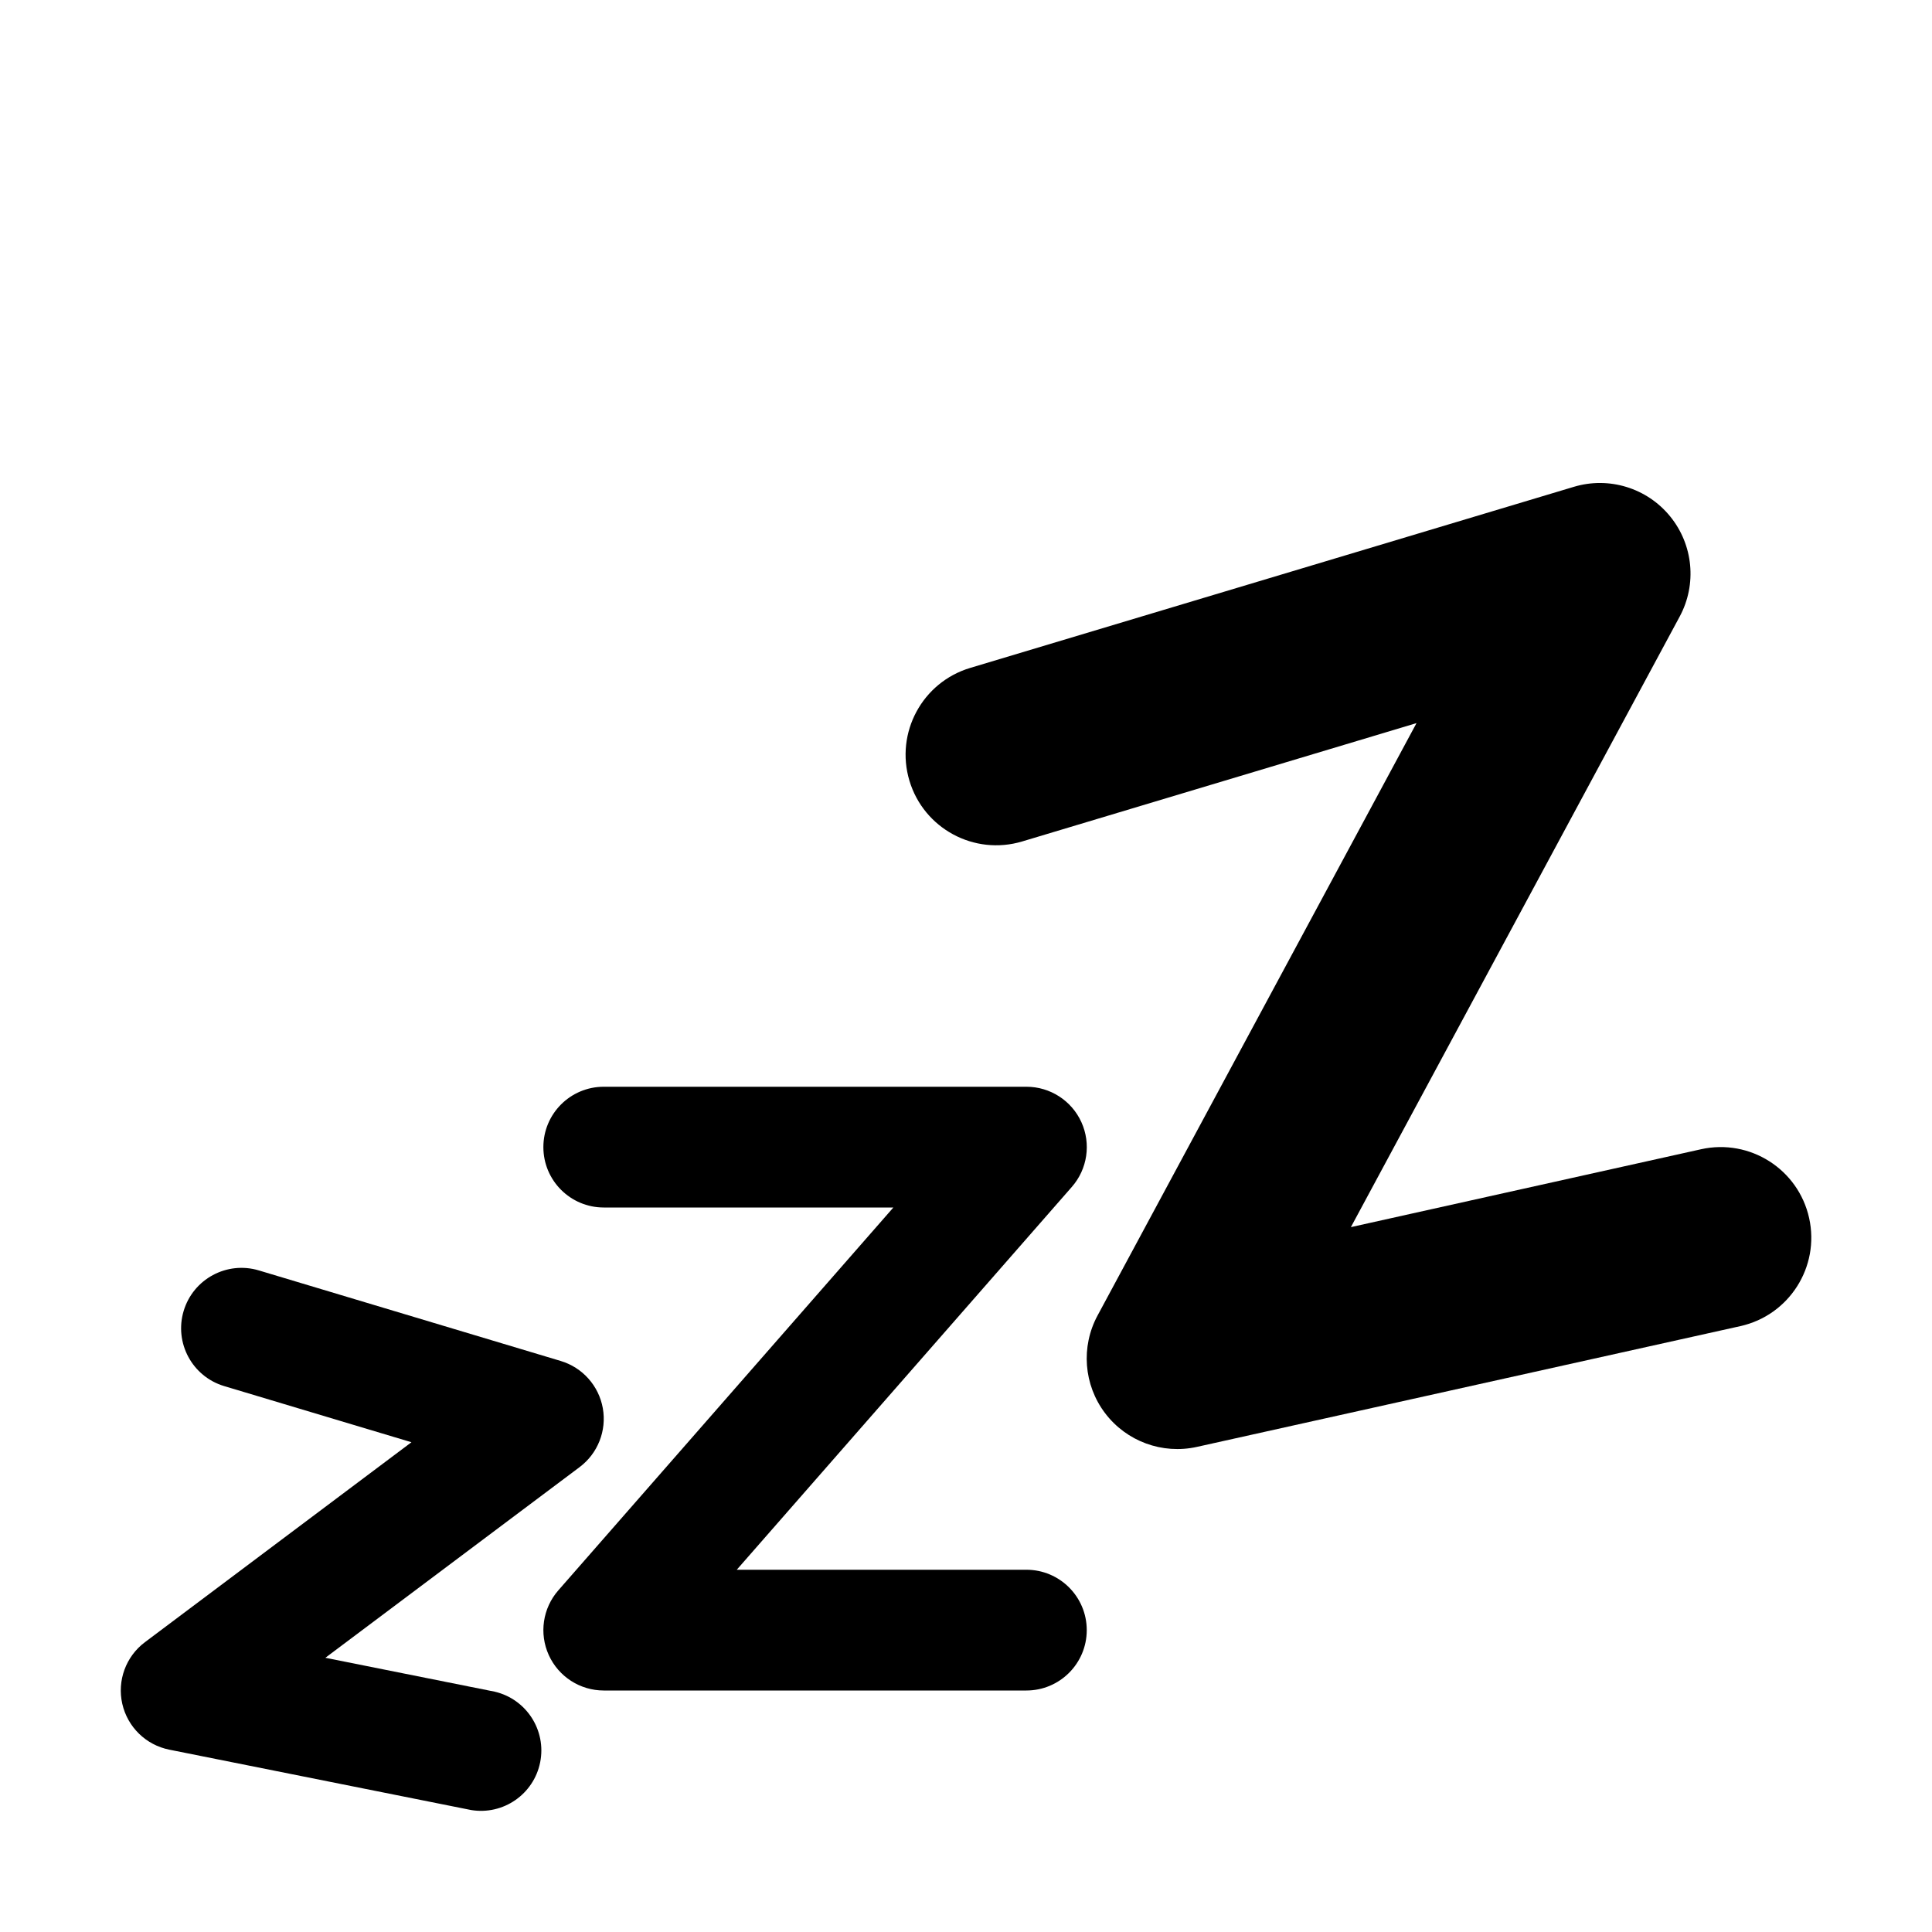
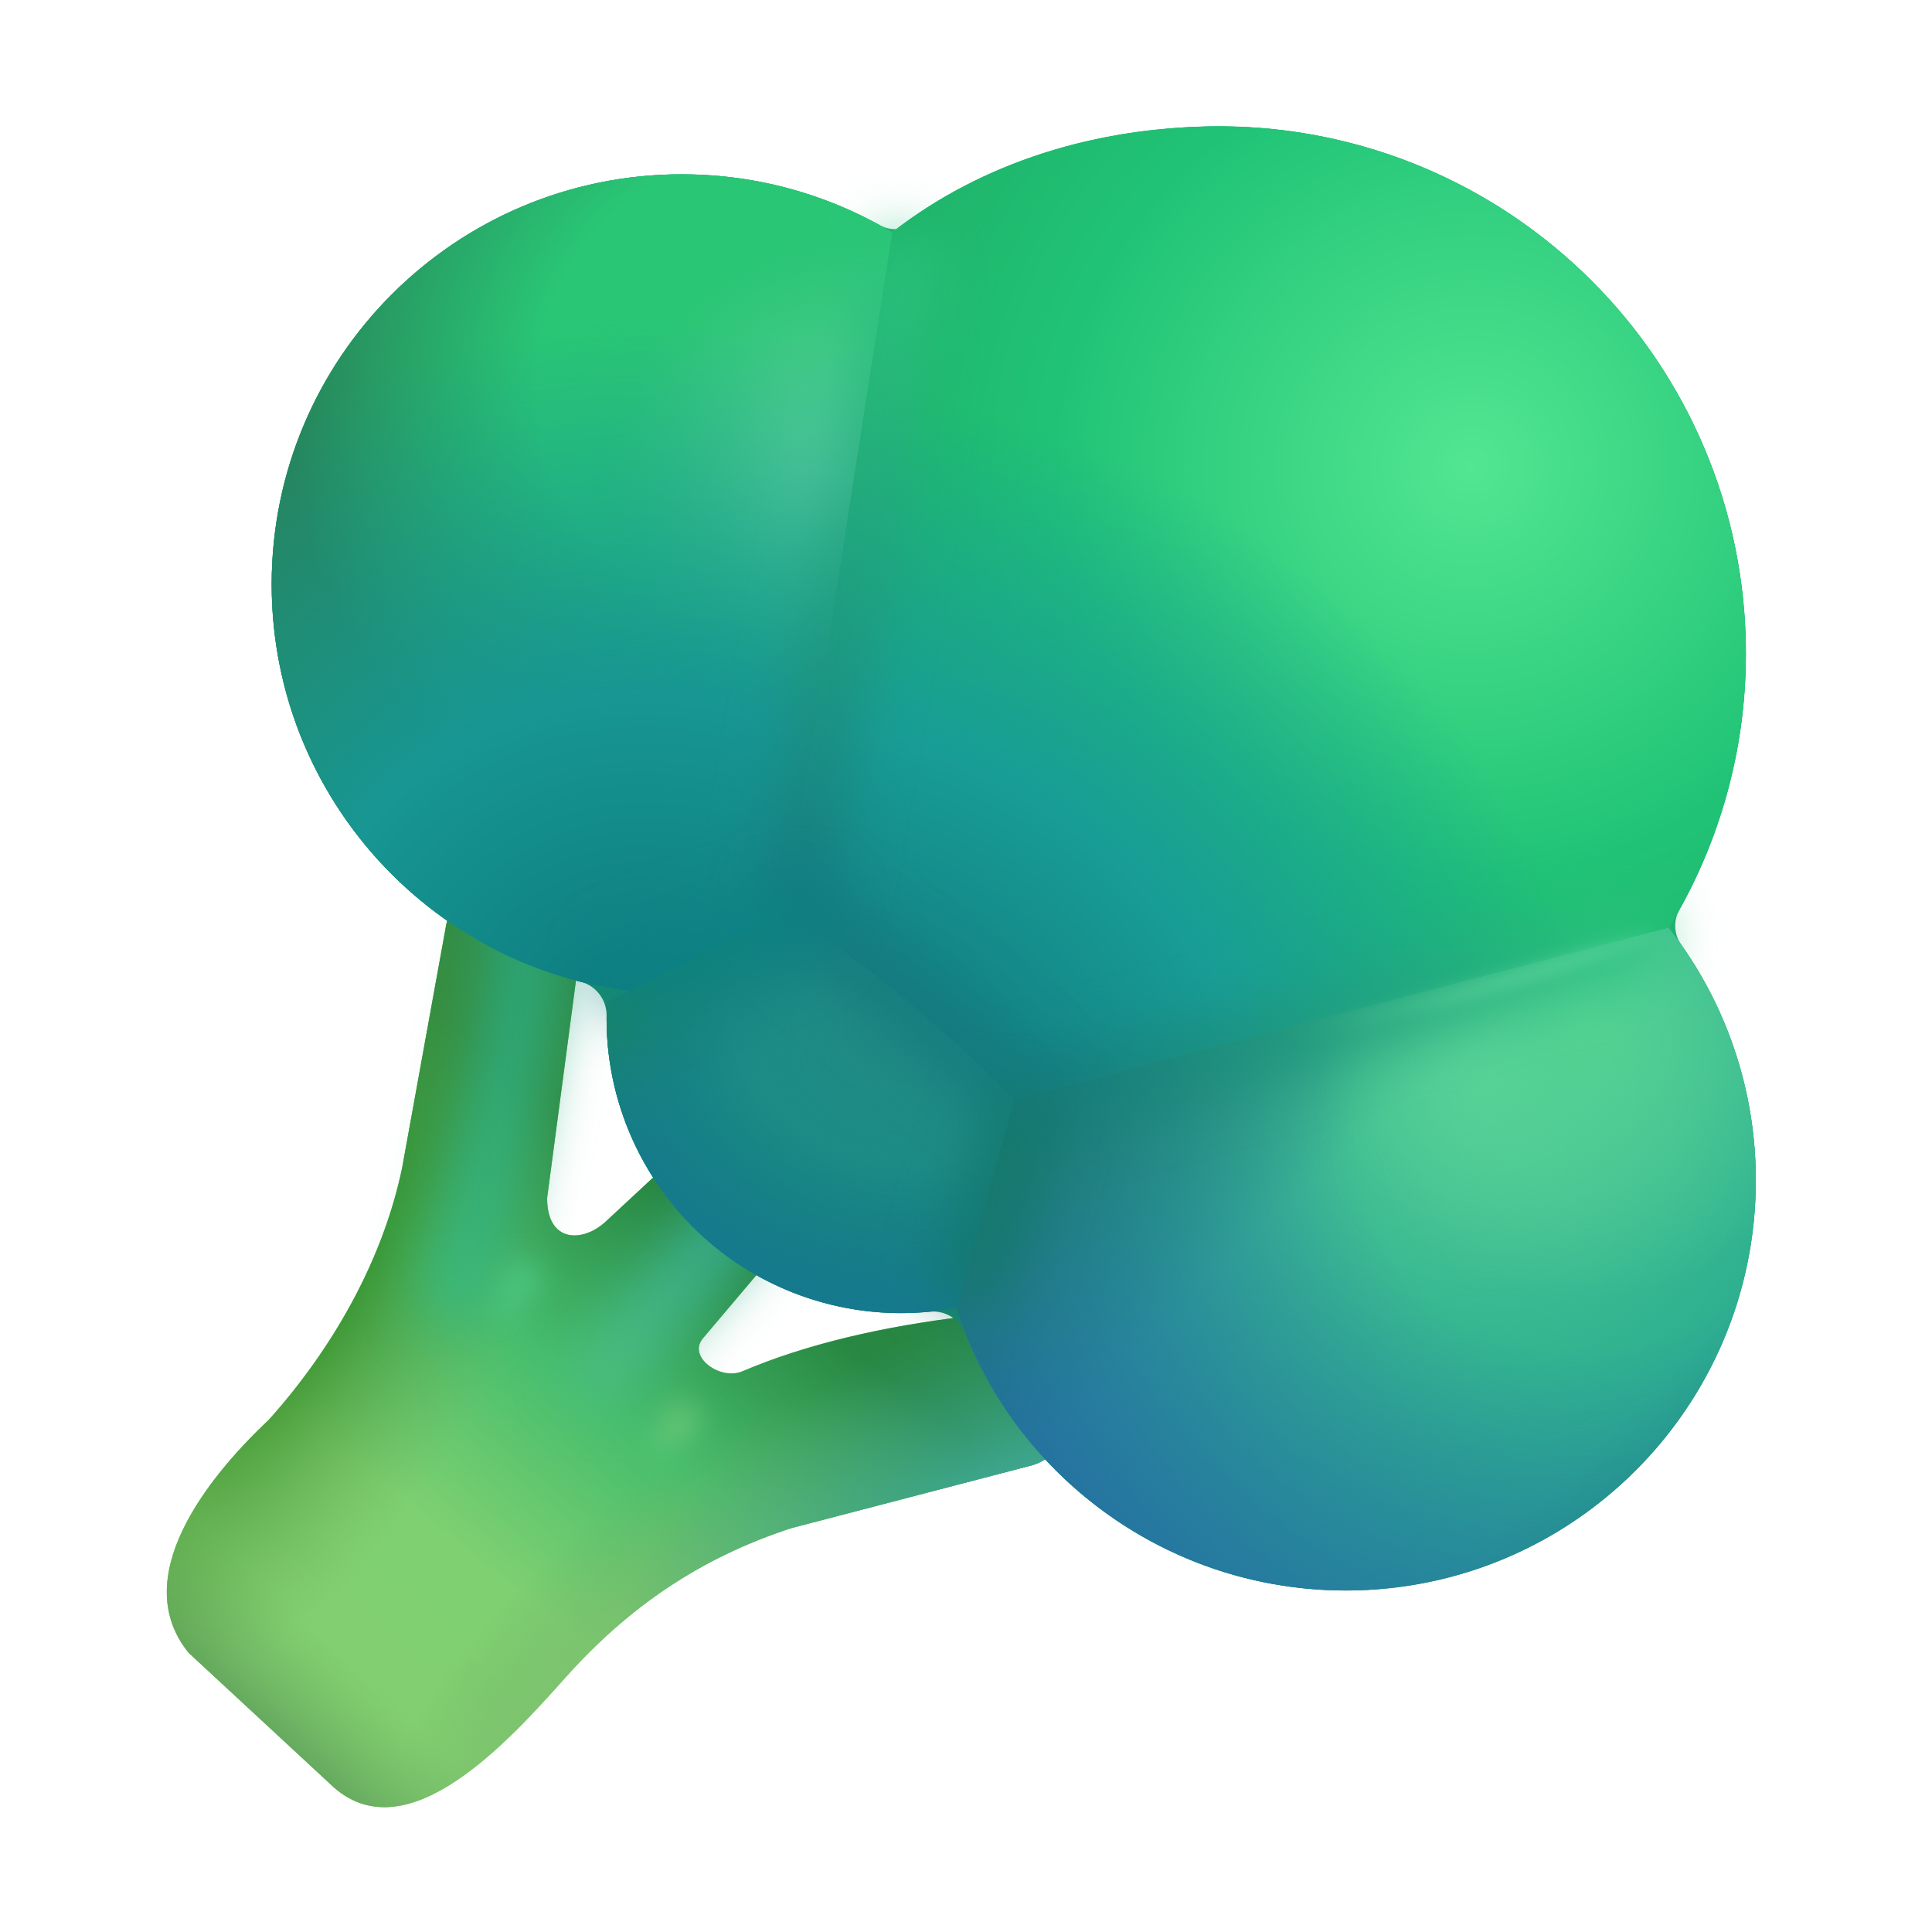
<svg xmlns="http://www.w3.org/2000/svg" width="32" height="32" viewBox="0 0 32 32">
-   <g fill="currentColor">
-     <path d="M27.662 8.552a1.5 1.5 0 0 1 .159 1.66l-5.446 10.113l5.8-1.29a1.5 1.5 0 0 1 .65 2.93l-9 2a1.5 1.5 0 0 1-1.646-2.176l5.283-9.812l-6.531 1.96a1.5 1.5 0 1 1-.862-2.874l10-3a1.5 1.5 0 0 1 1.593.489" />
-     <path d="M9 19a1 1 0 0 1 1-1h7a1 1 0 0 1 .753 1.659L12.203 26H17a1 1 0 1 1 0 2h-7a1 1 0 0 1-.753-1.658L14.797 20H10a1 1 0 0 1-1-1" />
-     <path d="M4.287 21.042a1 1 0 0 0-.574 1.916l3.102.93L2.4 27.2a1 1 0 0 0 .404 1.78l5 1a1 1 0 0 0 .392-1.96l-2.807-.562L9.6 24.3a1 1 0 0 0-.313-1.758z" />
+   <g fill="none">
+     <path fill="#7FCF71" d="M17.875 22.713c-.183-.573-.89-1.025-1.812-.916c-1.447.17-2.715.468-3.766.916c-.368.157-.914-.24-.655-.545l1.727-2.042c.4-.45.389-1.139-.047-1.547c-.447-.412-.992-.358-1.554.068c-.22.167-1.096.994-1.737 1.587c-.372.346-.969.36-.969-.39l.494-3.725a1.09 1.09 0 0 0-.84-1.284c-.583-.123-1.203-.106-1.325.478l-.731 4.036c-.323 1.54-1.158 2.997-2.207 4.167c-1.047.984-2.328 2.625-1.328 3.86l2.406 2.23c1.235 1.082 2.909-.786 3.823-1.808c1.052-1.181 2.251-1.999 3.755-2.488l4-1.044c.573-.183.96-.978.766-1.553" />
+     <path fill="url(#f181idp)" d="M17.875 22.713c-.183-.573-.89-1.025-1.812-.916c-1.447.17-2.715.468-3.766.916c-.368.157-.914-.24-.655-.545l1.727-2.042c.4-.45.389-1.139-.047-1.547c-.447-.412-.992-.358-1.554.068c-.22.167-1.096.994-1.737 1.587c-.372.346-.969.36-.969-.39l.494-3.725a1.09 1.09 0 0 0-.84-1.284c-.583-.123-1.203-.106-1.325.478l-.731 4.036c-.323 1.54-1.158 2.997-2.207 4.167c-1.047.984-2.328 2.625-1.328 3.86l2.406 2.23c1.235 1.082 2.909-.786 3.823-1.808c1.052-1.181 2.251-1.999 3.755-2.488l4-1.044c.573-.183.96-.978.766-1.553" />
+     <path fill="url(#f181idq)" d="M17.875 22.713c-.183-.573-.89-1.025-1.812-.916c-1.447.17-2.715.468-3.766.916c-.368.157-.914-.24-.655-.545l1.727-2.042c.4-.45.389-1.139-.047-1.547c-.447-.412-.992-.358-1.554.068c-.22.167-1.096.994-1.737 1.587c-.372.346-.969.36-.969-.39l.494-3.725a1.09 1.09 0 0 0-.84-1.284c-.583-.123-1.203-.106-1.325.478l-.731 4.036c-.323 1.54-1.158 2.997-2.207 4.167c-1.047.984-2.328 2.625-1.328 3.86l2.406 2.23c1.235 1.082 2.909-.786 3.823-1.808c1.052-1.181 2.251-1.999 3.755-2.488l4-1.044c.573-.183.96-.978.766-1.553" />
+     <path fill="url(#f181id0)" d="M17.875 22.713c-.183-.573-.89-1.025-1.812-.916c-1.447.17-2.715.468-3.766.916c-.368.157-.914-.24-.655-.545l1.727-2.042c.4-.45.389-1.139-.047-1.547c-.447-.412-.992-.358-1.554.068c-.22.167-1.096.994-1.737 1.587c-.372.346-.969.36-.969-.39l.494-3.725a1.09 1.09 0 0 0-.84-1.284c-.583-.123-1.203-.106-1.325.478l-.731 4.036c-.323 1.54-1.158 2.997-2.207 4.167c-1.047.984-2.328 2.625-1.328 3.86l2.406 2.23c1.235 1.082 2.909-.786 3.823-1.808c1.052-1.181 2.251-1.999 3.755-2.488l4-1.044c.573-.183.96-.978.766-1.553" />
+     <path fill="url(#f181id1)" d="M17.875 22.713c-.183-.573-.89-1.025-1.812-.916c-1.447.17-2.715.468-3.766.916c-.368.157-.914-.24-.655-.545l1.727-2.042c.4-.45.389-1.139-.047-1.547c-.447-.412-.992-.358-1.554.068c-.22.167-1.096.994-1.737 1.587c-.372.346-.969.36-.969-.39l.494-3.725a1.09 1.09 0 0 0-.84-1.284c-.583-.123-1.203-.106-1.325.478l-.731 4.036c-.323 1.54-1.158 2.997-2.207 4.167c-1.047.984-2.328 2.625-1.328 3.86l2.406 2.23c1.235 1.082 2.909-.786 3.823-1.808c1.052-1.181 2.251-1.999 3.755-2.488l4-1.044c.573-.183.96-.978.766-1.553" />
+     <path fill="url(#f181id2)" d="M17.875 22.713c-.183-.573-.89-1.025-1.812-.916c-1.447.17-2.715.468-3.766.916c-.368.157-.914-.24-.655-.545l1.727-2.042c.4-.45.389-1.139-.047-1.547c-.447-.412-.992-.358-1.554.068c-.22.167-1.096.994-1.737 1.587c-.372.346-.969.36-.969-.39l.494-3.725a1.09 1.09 0 0 0-.84-1.284c-.583-.123-1.203-.106-1.325.478l-.731 4.036c-.323 1.54-1.158 2.997-2.207 4.167c-1.047.984-2.328 2.625-1.328 3.86l2.406 2.23c1.235 1.082 2.909-.786 3.823-1.808c1.052-1.181 2.251-1.999 3.755-2.488l4-1.044c.573-.183.96-.978.766-1.553" />
+     <g filter="url(#f181idf)">
+       <path fill="url(#f181idr)" d="M9.281 14.951a.5.5 0 1 0-1-.027zm-2.203 6.393a.5.5 0 0 0 .969.25zm1.203-6.42c-.024.903-.257 2.255-.524 3.528a67.68 67.68 0 0 1-.679 2.892l.969.25c.126-.488.42-1.653.688-2.937c.267-1.273.519-2.703.546-3.706z" />
+     </g>
+     <g filter="url(#f181idg)">
+       <path fill="url(#f181ids)" d="M13.419 17.91a.5.5 0 1 1 .787.617zm-3.09 5.15a.5.5 0 0 1-.784-.62zm3.877-4.533c-.681.872-1.51 1.827-2.237 2.651c-.737.836-1.353 1.521-1.64 1.882l-.784-.62c.308-.39.957-1.11 1.674-1.923c.726-.824 1.538-1.76 2.2-2.606z" />
+     </g>
+     <path fill="url(#f181idt)" fill-rule="evenodd" d="M27.847 15.648a.544.544 0 0 1-.032-.578A8.73 8.73 0 0 0 15.143 3.697a.544.544 0 0 1-.577.03A6.79 6.79 0 1 0 9.62 16.262c.254.065.43.3.427.562v.05a4.875 4.875 0 0 0 5.352 4.852a.571.571 0 0 1 .585.351a6.793 6.793 0 0 0 13.098-2.523a6.76 6.76 0 0 0-1.235-3.905" clip-rule="evenodd" />
+     <circle cx="11.291" cy="9.678" r="6.791" fill="#1BAA74" />
+     <circle cx="11.291" cy="9.678" r="6.791" fill="url(#f181id3)" />
+     <circle cx="11.291" cy="9.678" r="6.791" fill="url(#f181id4)" />
+     <circle cx="11.291" cy="9.678" r="6.791" fill="url(#f181id5)" />
+     <circle cx="11.291" cy="9.678" r="6.791" fill="url(#f181id6)" />
+     <circle cx="22.291" cy="19.553" r="6.791" fill="#1EA392" />
+     <circle cx="22.291" cy="19.553" r="6.791" fill="url(#f181id7)" />
+     <circle cx="22.291" cy="19.553" r="6.791" fill="url(#f181id8)" />
+     <circle cx="22.291" cy="19.553" r="6.791" fill="url(#f181id9)" />
+     <circle cx="22.291" cy="19.553" r="6.791" fill="url(#f181ida)" />
+     <path fill="#1EB776" d="M28.916 10.823a8.69 8.69 0 0 1-1.27 4.538l-10.841 2.842a40.004 40.004 0 0 1-3.782-3.094l1.758-11.265c1.48-1.154 3.384-1.75 5.405-1.75a8.73 8.73 0 0 1 8.73 8.73" />
+     <path fill="url(#f181idb)" d="M28.916 10.823a8.69 8.69 0 0 1-1.27 4.538l-10.841 2.842a40.004 40.004 0 0 1-3.782-3.094l1.758-11.265c1.48-1.154 3.384-1.75 5.405-1.75a8.73 8.73 0 0 1 8.73 8.73" />
+     <path fill="url(#f181idc)" d="M28.916 10.823a8.69 8.69 0 0 1-1.27 4.538l-10.841 2.842a40.004 40.004 0 0 1-3.782-3.094l1.758-11.265c1.48-1.154 3.384-1.75 5.405-1.75a8.73 8.73 0 0 1 8.73 8.73" />
+     <path fill="#1A8B87" d="m16.797 18.219l-.952 3.442a4.875 4.875 0 0 1-5.79-5.06l2.96-1.507a22.318 22.318 0 0 1 3.782 3.125" />
+     <path fill="url(#f181idd)" d="m16.797 18.219l-.952 3.442a4.875 4.875 0 0 1-5.79-5.06l2.96-1.507a22.318 22.318 0 0 1 3.782 3.125" />
+     <path fill="url(#f181ide)" d="m16.797 18.219l-.952 3.442a4.875 4.875 0 0 1-5.79-5.06l2.96-1.507a22.318 22.318 0 0 1 3.782 3.125" />
+     <path fill="url(#f181idu)" d="m16.797 18.219l-.952 3.442a4.875 4.875 0 0 1-5.79-5.06l2.96-1.507a22.318 22.318 0 0 1 3.782 3.125" />
+     <g filter="url(#f181idh)">
+       <path stroke="url(#f181idv)" stroke-linecap="round" d="m17.156 18.219l9.813-2.672" />
+     </g>
+     <g filter="url(#f181idi)">
+       <path stroke="url(#f181idw)" stroke-linecap="round" d="m13.188 14.75l1.75-10.281" />
+     </g>
+     <g filter="url(#f181idj)">
+       <path stroke="#157A7E" stroke-linecap="round" d="m16.812 18.031l-3.562-2.937" />
+     </g>
+     <g filter="url(#f181idk)">
+       <path stroke="#0C8184" stroke-linecap="round" d="m13.219 15.219l-2.688.969" />
+     </g>
+     <g filter="url(#f181idl)">
+       <path stroke="#14786C" stroke-linecap="round" d="m16.125 21.188l.781-2.657" />
+     </g>
+     <g filter="url(#f181idm)">
+       <path fill="url(#f181idx)" d="m20.25 17.375l7.313-1.953s-2.188.875-3.508 1.21c-1.32.337-3.805.743-3.805.743" />
+     </g>
+     <g filter="url(#f181idn)">
+       <path fill="#4FCC88" d="m8.172 22.047l.312-1.156l.547.218z" />
+     </g>
+     <g filter="url(#f181ido)">
+       <path fill="#76CD7D" d="m10.735 24.163l.867-.584l-.336-.432z" />
+     </g>
+     <defs>
+       <radialGradient id="f181id0" cx="0" cy="0" r="1" gradientTransform="matrix(-4.62504 4.31246 -1.85186 -1.98609 11.063 27.625)" gradientUnits="userSpaceOnUse">
+         <stop stop-color="#85C671" />
+         <stop offset="1" stop-color="#6EAC66" stop-opacity="0" />
+       </radialGradient>
+       <radialGradient id="f181id1" cx="0" cy="0" r="1" gradientTransform="rotate(155.118 5.662 14.292)scale(7.13002 3.26967)" gradientUnits="userSpaceOnUse">
+         <stop stop-color="#43AE9E" />
+         <stop offset="1" stop-color="#379C89" stop-opacity="0" />
+       </radialGradient>
+       <radialGradient id="f181id2" cx="0" cy="0" r="1" gradientTransform="matrix(-4.62496 7.43753 -3.22775 -2.00714 4.688 21.375)" gradientUnits="userSpaceOnUse">
+         <stop stop-color="#1C790D" />
+         <stop offset="1" stop-color="#6BAA55" stop-opacity="0" />
+       </radialGradient>
+       <radialGradient id="f181id3" cx="0" cy="0" r="1" gradientTransform="rotate(145.222 6.213 5.583)scale(8.21798)" gradientUnits="userSpaceOnUse">
+         <stop stop-color="#49C88A" />
+         <stop offset="1" stop-color="#1BAB6D" />
+       </radialGradient>
+       <radialGradient id="f181id4" cx="0" cy="0" r="1" gradientTransform="rotate(169.875 6.093 3.752)scale(8.88841)" gradientUnits="userSpaceOnUse">
+         <stop offset=".433" stop-color="#29C675" />
+         <stop offset=".911" stop-color="#278259" />
+       </radialGradient>
+       <radialGradient id="f181id5" cx="0" cy="0" r="1" gradientTransform="rotate(109.25 4.263 9.09)scale(4.17068)" gradientUnits="userSpaceOnUse">
+         <stop stop-color="#73DCAA" />
+         <stop offset="1" stop-color="#50C78F" stop-opacity="0" />
+       </radialGradient>
+       <radialGradient id="f181id6" cx="0" cy="0" r="1" gradientTransform="rotate(88.516 -3.635 14.17)scale(12.0665)" gradientUnits="userSpaceOnUse">
+         <stop stop-color="#0B777C" />
+         <stop offset=".489" stop-color="#179693" />
+         <stop offset="1" stop-color="#189B93" stop-opacity="0" />
+       </radialGradient>
+       <radialGradient id="f181id7" cx="0" cy="0" r="1" gradientTransform="rotate(100.339 4.863 19.264)scale(9.40267)" gradientUnits="userSpaceOnUse">
+         <stop stop-color="#5AD299" />
+         <stop offset="1" stop-color="#33B784" stop-opacity="0" />
+       </radialGradient>
+       <radialGradient id="f181id8" cx="0" cy="0" r="1" gradientTransform="rotate(115.017 7.143 17.683)scale(13.4493)" gradientUnits="userSpaceOnUse">
+         <stop offset=".277" stop-color="#3272A6" stop-opacity="0" />
+         <stop offset=".79" stop-color="#2572A1" />
+       </radialGradient>
+       <radialGradient id="f181id9" cx="0" cy="0" r="1" gradientTransform="matrix(7.18751 7.99993 -30.88215 27.74596 23.625 22.187)" gradientUnits="userSpaceOnUse">
+         <stop offset=".299" stop-color="#157A6A" stop-opacity="0" />
+         <stop offset=".849" stop-color="#187A51" />
+       </radialGradient>
+       <radialGradient id="f181ida" cx="0" cy="0" r="1" gradientTransform="rotate(128.29 9.021 14.83)scale(4.53889)" gradientUnits="userSpaceOnUse">
+         <stop stop-color="#52D292" />
+         <stop offset="1" stop-color="#58D196" stop-opacity="0" />
+       </radialGradient>
+       <radialGradient id="f181idb" cx="0" cy="0" r="1" gradientTransform="rotate(141.04 10.828 8.155)scale(13.0212 12.8457)" gradientUnits="userSpaceOnUse">
+         <stop stop-color="#52E691" />
+         <stop offset=".534" stop-color="#20C376" />
+         <stop offset="1" stop-color="#1DA860" />
+       </radialGradient>
+       <radialGradient id="f181idc" cx="0" cy="0" r="1" gradientTransform="rotate(-20.788 62.3 -23.792)scale(14.4401 14.2455)" gradientUnits="userSpaceOnUse">
+         <stop offset=".281" stop-color="#117B7F" />
+         <stop offset=".61" stop-color="#189D96" />
+         <stop offset="1" stop-color="#179C95" stop-opacity="0" />
+       </radialGradient>
+       <radialGradient id="f181idd" cx="0" cy="0" r="1" gradientTransform="rotate(136.317 4.068 11.478)scale(3.84591 3.90108)" gradientUnits="userSpaceOnUse">
+         <stop stop-color="#208A83" />
+         <stop offset="1" stop-color="#208C82" stop-opacity="0" />
+       </radialGradient>
+       <radialGradient id="f181ide" cx="0" cy="0" r="1" gradientTransform="matrix(-.68752 11.8125 -14.07139 -.81899 15.063 16.813)" gradientUnits="userSpaceOnUse">
+         <stop offset=".211" stop-color="#09687D" stop-opacity="0" />
+         <stop offset=".474" stop-color="#187796" />
+         <stop offset=".569" stop-color="#146B89" />
+       </radialGradient>
+       <filter id="f181idf" width="4.219" height="9.531" x="6.062" y="13.438" color-interpolation-filters="sRGB" filterUnits="userSpaceOnUse">
+         <feFlood flood-opacity="0" result="BackgroundImageFix" />
+         <feBlend in="SourceGraphic" in2="BackgroundImageFix" result="shape" />
+         <feGaussianBlur result="effect1_foregroundBlur_18_32465" stdDeviation=".5" />
+       </filter>
+       <filter id="f181idg" width="6.875" height="7.531" x="8.438" y="16.719" color-interpolation-filters="sRGB" filterUnits="userSpaceOnUse">
+         <feFlood flood-opacity="0" result="BackgroundImageFix" />
+         <feBlend in="SourceGraphic" in2="BackgroundImageFix" result="shape" />
+         <feGaussianBlur result="effect1_foregroundBlur_18_32465" stdDeviation=".5" />
+       </filter>
+       <filter id="f181idh" width="12.813" height="5.672" x="15.656" y="14.047" color-interpolation-filters="sRGB" filterUnits="userSpaceOnUse">
+         <feFlood flood-opacity="0" result="BackgroundImageFix" />
+         <feBlend in="SourceGraphic" in2="BackgroundImageFix" result="shape" />
+         <feGaussianBlur result="effect1_foregroundBlur_18_32465" stdDeviation=".5" />
+       </filter>
+       <filter id="f181idi" width="4.75" height="13.281" x="11.687" y="2.969" color-interpolation-filters="sRGB" filterUnits="userSpaceOnUse">
+         <feFlood flood-opacity="0" result="BackgroundImageFix" />
+         <feBlend in="SourceGraphic" in2="BackgroundImageFix" result="shape" />
+         <feGaussianBlur result="effect1_foregroundBlur_18_32465" stdDeviation=".5" />
+       </filter>
+       <filter id="f181idj" width="6.562" height="5.938" x="11.75" y="13.594" color-interpolation-filters="sRGB" filterUnits="userSpaceOnUse">
+         <feFlood flood-opacity="0" result="BackgroundImageFix" />
+         <feBlend in="SourceGraphic" in2="BackgroundImageFix" result="shape" />
+         <feGaussianBlur result="effect1_foregroundBlur_18_32465" stdDeviation=".5" />
+       </filter>
+       <filter id="f181idk" width="5.688" height="3.969" x="9.031" y="13.719" color-interpolation-filters="sRGB" filterUnits="userSpaceOnUse">
+         <feFlood flood-opacity="0" result="BackgroundImageFix" />
+         <feBlend in="SourceGraphic" in2="BackgroundImageFix" result="shape" />
+         <feGaussianBlur result="effect1_foregroundBlur_18_32465" stdDeviation=".5" />
+       </filter>
+       <filter id="f181idl" width="3.781" height="5.656" x="14.625" y="17.031" color-interpolation-filters="sRGB" filterUnits="userSpaceOnUse">
+         <feFlood flood-opacity="0" result="BackgroundImageFix" />
+         <feBlend in="SourceGraphic" in2="BackgroundImageFix" result="shape" />
+         <feGaussianBlur result="effect1_foregroundBlur_18_32465" stdDeviation=".5" />
+       </filter>
+       <filter id="f181idm" width="7.813" height="2.453" x="20" y="15.172" color-interpolation-filters="sRGB" filterUnits="userSpaceOnUse">
+         <feFlood flood-opacity="0" result="BackgroundImageFix" />
+         <feBlend in="SourceGraphic" in2="BackgroundImageFix" result="shape" />
+         <feGaussianBlur result="effect1_foregroundBlur_18_32465" stdDeviation=".125" />
+       </filter>
+       <filter id="f181idn" width="1.859" height="2.156" x="7.672" y="20.391" color-interpolation-filters="sRGB" filterUnits="userSpaceOnUse">
+         <feFlood flood-opacity="0" result="BackgroundImageFix" />
+         <feBlend in="SourceGraphic" in2="BackgroundImageFix" result="shape" />
+         <feGaussianBlur result="effect1_foregroundBlur_18_32465" stdDeviation=".25" />
+       </filter>
+       <filter id="f181ido" width="1.867" height="2.016" x="10.235" y="22.647" color-interpolation-filters="sRGB" filterUnits="userSpaceOnUse">
+         <feFlood flood-opacity="0" result="BackgroundImageFix" />
+         <feBlend in="SourceGraphic" in2="BackgroundImageFix" result="shape" />
+         <feGaussianBlur result="effect1_foregroundBlur_18_32465" stdDeviation=".25" />
+       </filter>
+       <linearGradient id="f181idp" x1="14.875" x2="4.5" y1="17.125" y2="29.932" gradientUnits="userSpaceOnUse">
+         <stop offset=".273" stop-color="#288742" />
+         <stop offset=".474" stop-color="#45BD6C" />
+         <stop offset=".677" stop-color="#7ED071" />
+         <stop offset="1" stop-color="#85CE6E" />
+       </linearGradient>
+       <linearGradient id="f181idq" x1=".25" x2="5.375" y1="30.625" y2="25.188" gradientUnits="userSpaceOnUse">
+         <stop offset=".049" stop-color="#6BA871" />
+         <stop offset=".424" stop-color="#417E4A" />
+         <stop offset=".812" stop-color="#68AC62" stop-opacity="0" />
+       </linearGradient>
+       <linearGradient id="f181idr" x1="8.172" x2="8.172" y1="14.938" y2="21.469" gradientUnits="userSpaceOnUse">
+         <stop stop-color="#27A682" />
+         <stop offset="1" stop-color="#37BA83" />
+       </linearGradient>
+       <linearGradient id="f181ids" x1="14.003" x2="9.747" y1="18.415" y2="22.554" gradientUnits="userSpaceOnUse">
+         <stop stop-color="#27A2A6" />
+         <stop offset="1" stop-color="#4DBF85" />
+       </linearGradient>
+       <linearGradient id="f181idt" x1="25.563" x2="12.156" y1="4.813" y2="21.5" gradientUnits="userSpaceOnUse">
+         <stop stop-color="#20BF72" />
+         <stop offset="1" stop-color="#17836E" />
+       </linearGradient>
+       <linearGradient id="f181idu" x1="11.688" x2="13" y1="15.625" y2="17.125" gradientUnits="userSpaceOnUse">
+         <stop stop-color="#17836D" />
+         <stop offset="1" stop-color="#158185" stop-opacity="0" />
+       </linearGradient>
+       <linearGradient id="f181idv" x1="17.344" x2="27.156" y1="18.094" y2="15.5" gradientUnits="userSpaceOnUse">
+         <stop stop-color="#157A7E" />
+         <stop offset="1" stop-color="#2DC47F" />
+       </linearGradient>
+       <linearGradient id="f181idw" x1="13.043" x2="14.583" y1="14.512" y2="4.48" gradientUnits="userSpaceOnUse">
+         <stop stop-color="#157A7E" />
+         <stop offset="1" stop-color="#2DC47F" />
+       </linearGradient>
+       <linearGradient id="f181idx" x1="27.125" x2="21.406" y1="15.781" y2="17.375" gradientUnits="userSpaceOnUse">
+         <stop stop-color="#64D9A1" />
+         <stop offset="1" stop-color="#57CD97" stop-opacity="0" />
+       </linearGradient>
+     </defs>
  </g>
</svg>
